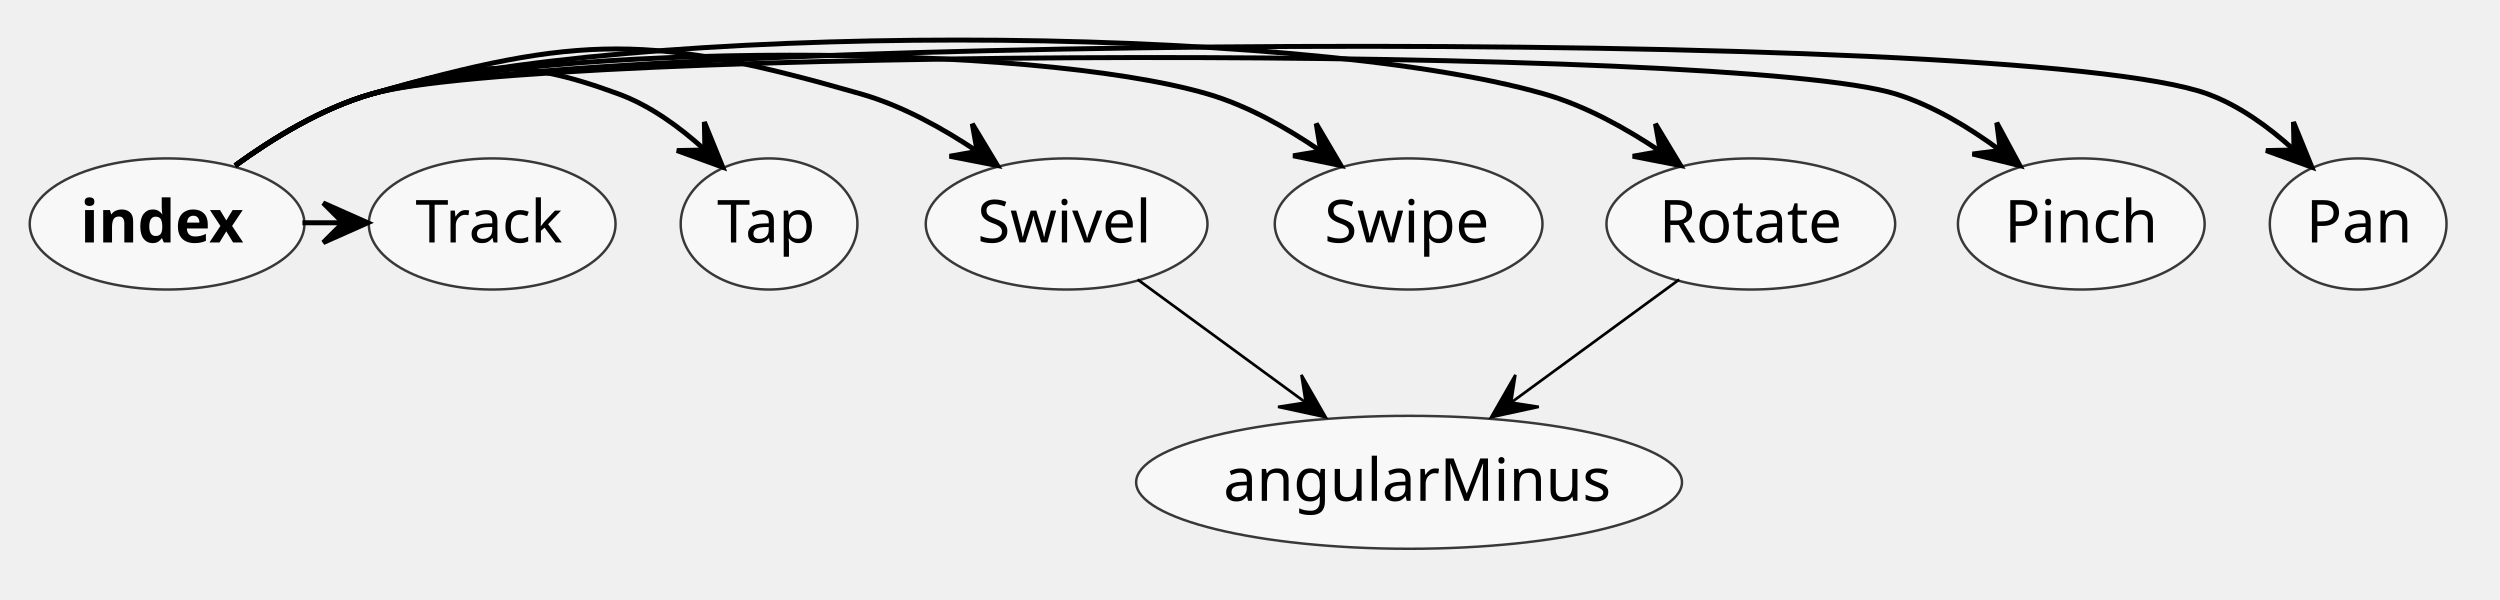
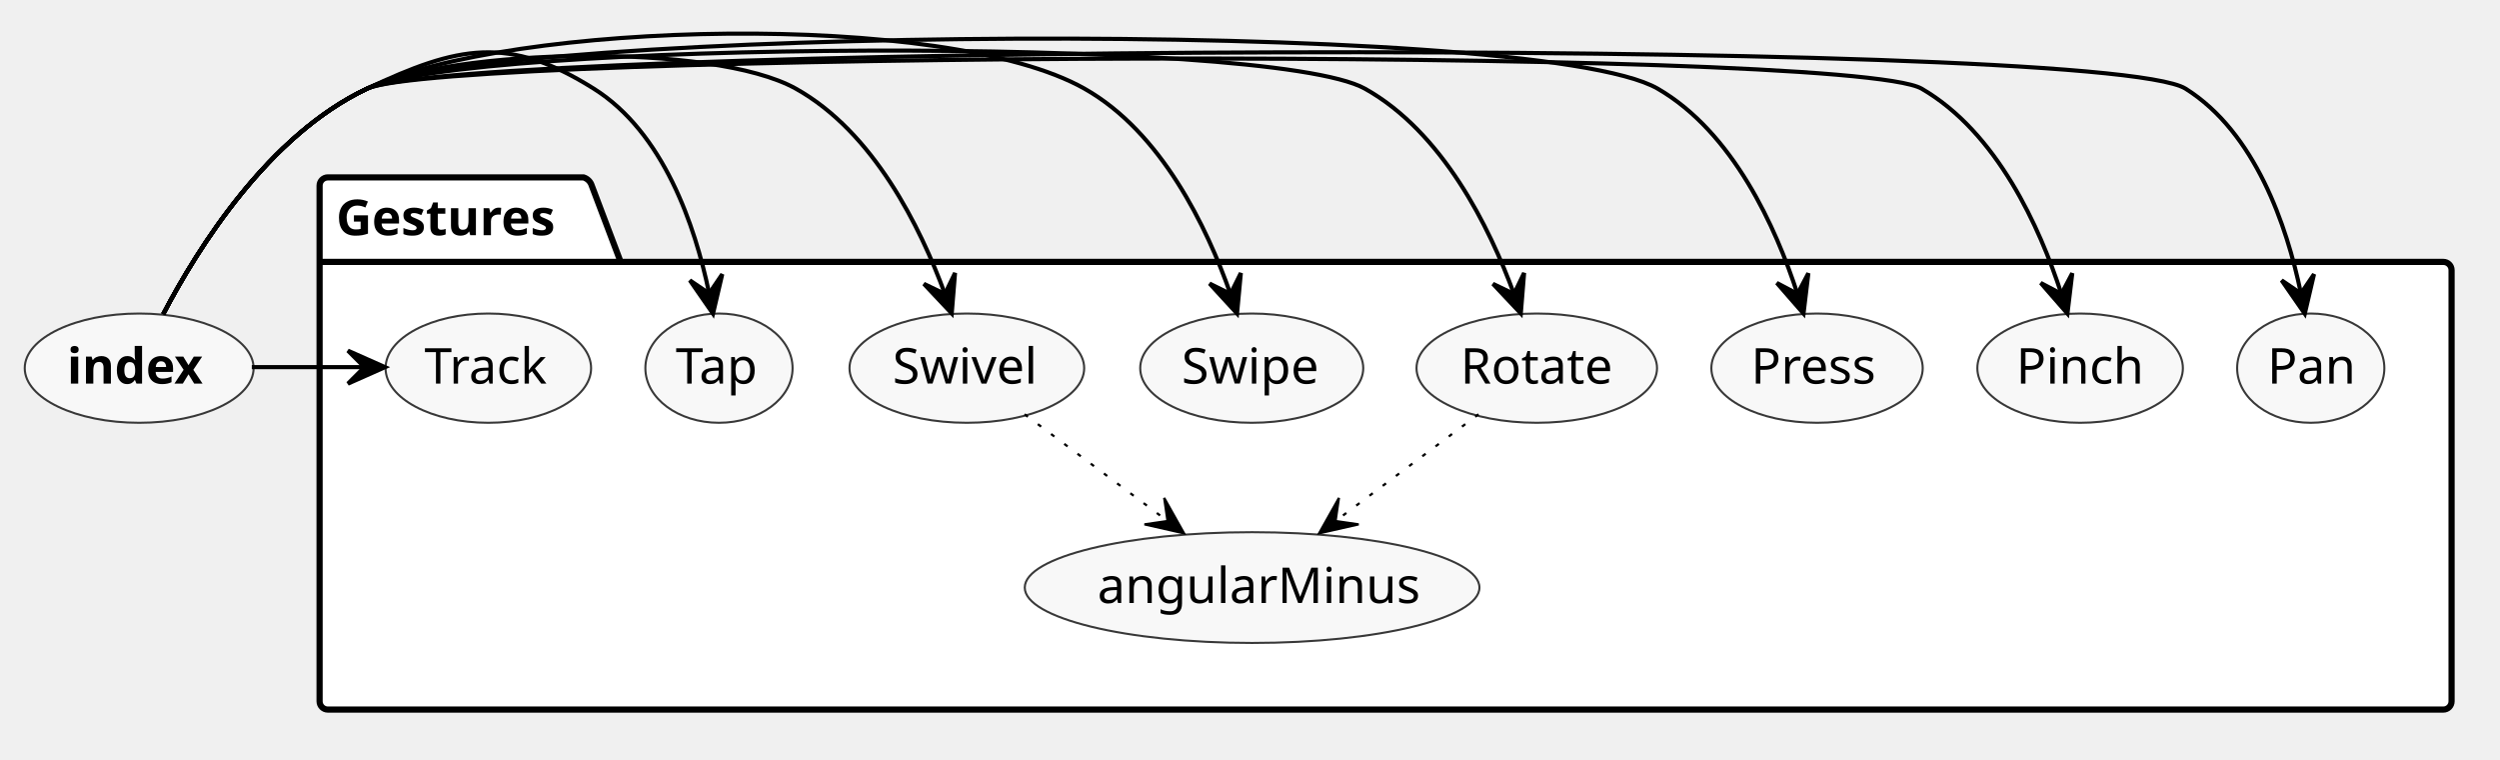
- <svg xmlns="http://www.w3.org/2000/svg" contentScriptType="application/ecmascript" contentStyleType="text/css" height="121px" preserveAspectRatio="none" style="width:505px;height:121px;" version="1.1" viewBox="0 0 505 121" width="505px" zoomAndPan="magnify">
+ <svg xmlns="http://www.w3.org/2000/svg" contentScriptType="application/ecmascript" contentStyleType="text/css" height="184px" preserveAspectRatio="none" style="width:606px;height:184px;" version="1.1" viewBox="0 0 606 184" width="606px" zoomAndPan="magnify">
  <defs />
  <g>
-     <ellipse cx="33.749" cy="45.242" fill="#F8F8F8" rx="27.749" ry="13.242" style="stroke: #383838; stroke-width: 0.5;" />
-     <text fill="#000000" font-family="Tahoma, sans-serif" font-size="12" font-weight="bold" lengthAdjust="spacingAndGlyphs" textLength="35" x="16.249" y="48.984">index</text>
-     <ellipse cx="284.63" cy="97.426" fill="#F8F8F8" rx="55.13" ry="13.426" style="stroke: #383838; stroke-width: 0.5;" />
-     <text fill="#000000" font-family="Tahoma, sans-serif" font-size="12" lengthAdjust="spacingAndGlyphs" textLength="75" x="247.13" y="101.168">angularMinus</text>
-     <ellipse cx="476.349" cy="45.242" fill="#F8F8F8" rx="17.849" ry="13.242" style="stroke: #383838; stroke-width: 0.5;" />
-     <text fill="#000000" font-family="Tahoma, sans-serif" font-size="12" lengthAdjust="spacingAndGlyphs" textLength="21" x="465.849" y="48.984">Pan</text>
-     <ellipse cx="420.42" cy="45.242" fill="#F8F8F8" rx="24.92" ry="13.242" style="stroke: #383838; stroke-width: 0.5;" />
-     <text fill="#000000" font-family="Tahoma, sans-serif" font-size="12" lengthAdjust="spacingAndGlyphs" textLength="31" x="404.92" y="48.984">Pinch</text>
-     <ellipse cx="353.663" cy="45.242" fill="#F8F8F8" rx="29.163" ry="13.242" style="stroke: #383838; stroke-width: 0.5;" />
-     <text fill="#000000" font-family="Tahoma, sans-serif" font-size="12" lengthAdjust="spacingAndGlyphs" textLength="37" x="335.163" y="48.984">Rotate</text>
-     <ellipse cx="284.542" cy="45.242" fill="#F8F8F8" rx="27.042" ry="13.242" style="stroke: #383838; stroke-width: 0.5;" />
-     <text fill="#000000" font-family="Tahoma, sans-serif" font-size="12" lengthAdjust="spacingAndGlyphs" textLength="34" x="267.542" y="48.984">Swipe</text>
-     <ellipse cx="215.456" cy="45.242" fill="#F8F8F8" rx="28.456" ry="13.242" style="stroke: #383838; stroke-width: 0.5;" />
-     <text fill="#000000" font-family="Tahoma, sans-serif" font-size="12" lengthAdjust="spacingAndGlyphs" textLength="36" x="197.456" y="48.984">Swivel</text>
-     <ellipse cx="155.349" cy="45.242" fill="#F8F8F8" rx="17.849" ry="13.242" style="stroke: #383838; stroke-width: 0.5;" />
-     <text fill="#000000" font-family="Tahoma, sans-serif" font-size="12" lengthAdjust="spacingAndGlyphs" textLength="21" x="144.849" y="48.984">Tap</text>
-     <ellipse cx="99.42" cy="45.242" fill="#F8F8F8" rx="24.92" ry="13.242" style="stroke: #383838; stroke-width: 0.5;" />
-     <text fill="#000000" font-family="Tahoma, sans-serif" font-size="12" lengthAdjust="spacingAndGlyphs" textLength="31" x="83.92" y="48.984">Track</text>
-     <path d="M47.514,33.441 C55.139,27.904 65.031,21.865 75,19 C114.619,7.614 407.319,4.75 446,19 C452.325,21.33 458.231,25.62 463.129,30.052 " fill="none" id="&lt;b&gt;index&lt;/b&gt;-Pan" style="stroke: #000000; stroke-width: 1.0;" />
-     <polygon fill="#000000" points="466.993,33.77,463.281,24.647,463.39,30.303,457.734,30.412,466.993,33.77" style="stroke: #000000; stroke-width: 1.0;" />
-     <path d="M47.514,33.441 C55.139,27.904 65.031,21.865 75,19 C107.891,9.548 350.338,8.785 383,19 C390.495,21.344 397.808,25.771 403.956,30.316 " fill="none" id="&lt;b&gt;index&lt;/b&gt;-Pinch" style="stroke: #000000; stroke-width: 1.0;" />
-     <polygon fill="#000000" points="408.015,33.458,403.346,24.786,404.061,30.398,398.449,31.113,408.015,33.458" style="stroke: #000000; stroke-width: 1.0;" />
-     <path d="M47.514,33.441 C55.139,27.904 65.031,21.865 75,19 C125.618,4.453 261.382,4.453 312,19 C320.256,21.372 328.459,25.922 335.365,30.561 " fill="none" id="&lt;b&gt;index&lt;/b&gt;-Rotate" style="stroke: #000000; stroke-width: 1.0;" />
-     <polygon fill="#000000" points="339.486,33.441,334.401,25.007,335.388,30.577,329.818,31.564,339.486,33.441" style="stroke: #000000; stroke-width: 1.0;" />
-     <path d="M47.514,33.441 C55.139,27.904 65.031,21.865 75,19 C111.095,8.627 207.963,8.428 244,19 C251.947,21.331 259.812,25.756 266.467,30.302 " fill="none" id="&lt;b&gt;index&lt;/b&gt;-Swipe" style="stroke: #000000; stroke-width: 1.0;" />
-     <polygon fill="#000000" points="270.867,33.445,265.87,24.958,266.799,30.538,261.219,31.467,270.867,33.445" style="stroke: #000000; stroke-width: 1.0;" />
-     <path d="M47.514,33.441 C55.139,27.904 65.031,21.865 75,19 C117.288,6.847 131.712,6.847 174,19 C182.256,21.372 190.459,25.922 197.365,30.561 " fill="none" id="&lt;b&gt;index&lt;/b&gt;-Swivel" style="stroke: #000000; stroke-width: 1.0;" />
-     <polygon fill="#000000" points="201.486,33.441,196.401,25.007,197.388,30.577,191.818,31.564,201.486,33.441" style="stroke: #000000; stroke-width: 1.0;" />
-     <path d="M47.514,33.441 C55.139,27.904 65.031,21.865 75,19 C96.358,12.862 104.148,11.318 125,19 C131.325,21.33 137.231,25.62 142.129,30.052 " fill="none" id="&lt;b&gt;index&lt;/b&gt;-Tap" style="stroke: #000000; stroke-width: 1.0;" />
-     <polygon fill="#000000" points="145.993,33.77,142.281,24.647,142.39,30.303,136.734,30.412,145.993,33.77" style="stroke: #000000; stroke-width: 1.0;" />
-     <path d="M61.086,45 C63.699,45 66.313,45 68.926,45 " fill="none" id="&lt;b&gt;index&lt;/b&gt;-Track" style="stroke: #000000; stroke-width: 1.0;" />
-     <polygon fill="#000000" points="74.291,45,65.291,41,69.291,45,65.291,49,74.291,45" style="stroke: #000000; stroke-width: 1.0;" />
-     <path d="M339.203,56.464 C329.446,63.605 316.359,73.183 305.433,81.18 " fill="none" id="Rotate-angularMinus" style="stroke: #000000; stroke-width: 0.55;" />
-     <polygon fill="#000000" points="301.208,84.271,310.833,82.184,305.243,81.318,306.108,75.728,301.208,84.271" style="stroke: #000000; stroke-width: 0.55;" />
-     <path d="M229.797,56.464 C239.554,63.605 252.641,73.183 263.567,81.18 " fill="none" id="Swivel-angularMinus" style="stroke: #000000; stroke-width: 0.55;" />
-     <polygon fill="#000000" points="267.792,84.271,262.892,75.728,263.757,81.318,258.167,82.184,267.792,84.271" style="stroke: #000000; stroke-width: 0.55;" />
+     <path d="M79.5,43 L141.5,43 A3,3 0 0 1 143.5,45 L150.5,63.484 L592.5,63.484 A2,2 0 0 1 594.5,65.484 L594.5,170 A2,2 0 0 1 592.5,172 L79.5,172 A2,2 0 0 1 77.5,170 L77.5,45 A2,2 0 0 1 79.5,43 " fill="#FFFFFF" style="stroke: #000000; stroke-width: 1.5;" />
+     <line style="stroke: #000000; stroke-width: 1.5;" x1="77.5" x2="150.5" y1="63.484" y2="63.484" />
+     <text fill="#000000" font-family="Tahoma, sans-serif" font-size="12" font-weight="bold" lengthAdjust="spacingAndGlyphs" textLength="60" x="81.5" y="57.006">Gestures</text>
+     <ellipse cx="303.63" cy="142.426" fill="#F8F8F8" rx="55.13" ry="13.426" style="stroke: #383838; stroke-width: 0.5;" />
+     <text fill="#000000" font-family="Tahoma, sans-serif" font-size="12" lengthAdjust="spacingAndGlyphs" textLength="75" x="266.13" y="146.168">angularMinus</text>
+     <ellipse cx="560.349" cy="89.242" fill="#F8F8F8" rx="17.849" ry="13.242" style="stroke: #383838; stroke-width: 0.5;" />
+     <text fill="#000000" font-family="Tahoma, sans-serif" font-size="12" lengthAdjust="spacingAndGlyphs" textLength="21" x="549.849" y="92.984">Pan</text>
+     <ellipse cx="504.42" cy="89.242" fill="#F8F8F8" rx="24.92" ry="13.242" style="stroke: #383838; stroke-width: 0.5;" />
+     <text fill="#000000" font-family="Tahoma, sans-serif" font-size="12" lengthAdjust="spacingAndGlyphs" textLength="31" x="488.92" y="92.984">Pinch</text>
+     <ellipse cx="440.627" cy="89.242" fill="#F8F8F8" rx="25.627" ry="13.242" style="stroke: #383838; stroke-width: 0.5;" />
+     <text fill="#000000" font-family="Tahoma, sans-serif" font-size="12" lengthAdjust="spacingAndGlyphs" textLength="32" x="424.627" y="92.984">Press</text>
+     <ellipse cx="372.663" cy="89.242" fill="#F8F8F8" rx="29.163" ry="13.242" style="stroke: #383838; stroke-width: 0.5;" />
+     <text fill="#000000" font-family="Tahoma, sans-serif" font-size="12" lengthAdjust="spacingAndGlyphs" textLength="37" x="354.163" y="92.984">Rotate</text>
+     <ellipse cx="303.542" cy="89.242" fill="#F8F8F8" rx="27.042" ry="13.242" style="stroke: #383838; stroke-width: 0.5;" />
+     <text fill="#000000" font-family="Tahoma, sans-serif" font-size="12" lengthAdjust="spacingAndGlyphs" textLength="34" x="286.542" y="92.984">Swipe</text>
+     <ellipse cx="234.456" cy="89.242" fill="#F8F8F8" rx="28.456" ry="13.242" style="stroke: #383838; stroke-width: 0.5;" />
+     <text fill="#000000" font-family="Tahoma, sans-serif" font-size="12" lengthAdjust="spacingAndGlyphs" textLength="36" x="216.456" y="92.984">Swivel</text>
+     <ellipse cx="174.349" cy="89.242" fill="#F8F8F8" rx="17.849" ry="13.242" style="stroke: #383838; stroke-width: 0.5;" />
+     <text fill="#000000" font-family="Tahoma, sans-serif" font-size="12" lengthAdjust="spacingAndGlyphs" textLength="21" x="163.849" y="92.984">Tap</text>
+     <ellipse cx="118.42" cy="89.242" fill="#F8F8F8" rx="24.92" ry="13.242" style="stroke: #383838; stroke-width: 0.5;" />
+     <text fill="#000000" font-family="Tahoma, sans-serif" font-size="12" lengthAdjust="spacingAndGlyphs" textLength="31" x="102.92" y="92.984">Track</text>
+     <ellipse cx="33.749" cy="89.242" fill="#F8F8F8" rx="27.749" ry="13.242" style="stroke: #383838; stroke-width: 0.5;" />
+     <text fill="#000000" font-family="Tahoma, sans-serif" font-size="12" font-weight="bold" lengthAdjust="spacingAndGlyphs" textLength="35" x="16.249" y="92.984">index</text>
+     <path d="M39.588,76.131 C48.069,59.907 65.131,32.776 89,21.5 C111.153,11.035 509.256,8.464 530,21.5 C546.924,32.135 554.54,54.738 557.913,70.856 " fill="none" id="&lt;b&gt;index&lt;/b&gt;-Pan" style="stroke: #000000; stroke-width: 1.0;" />
+     <polygon fill="#000000" points="558.901,76.047,561.146,66.457,557.966,71.135,553.288,67.954,558.901,76.047" style="stroke: #000000; stroke-width: 1.0;" />
+     <path d="M39.588,76.131 C48.069,59.907 65.131,32.776 89,21.5 C107.938,12.554 447.889,10.98 466,21.5 C484.29,32.124 494.617,55.052 499.875,71.229 " fill="none" id="&lt;b&gt;index&lt;/b&gt;-Pinch" style="stroke: #000000; stroke-width: 1.0;" />
+     <polygon fill="#000000" points="501.348,76.011,502.522,66.232,499.877,71.232,494.877,68.587,501.348,76.011" style="stroke: #000000; stroke-width: 1.0;" />
+     <path d="M39.588,76.131 C48.069,59.907 65.131,32.776 89,21.5 C120.446,6.645 371.927,4.032 402,21.5 C420.29,32.124 430.617,55.052 435.875,71.229 " fill="none" id="&lt;b&gt;index&lt;/b&gt;-Press" style="stroke: #000000; stroke-width: 1.0;" />
+     <polygon fill="#000000" points="437.348,76.011,438.522,66.232,435.877,71.232,430.877,68.587,437.348,76.011" style="stroke: #000000; stroke-width: 1.0;" />
+     <path d="M39.588,76.131 C48.069,59.907 65.131,32.776 89,21.5 C113.313,10.015 307.53,8.379 331,21.5 C349.825,32.025 361.158,54.975 367.114,71.184 " fill="none" id="&lt;b&gt;index&lt;/b&gt;-Rotate" style="stroke: #000000; stroke-width: 1.0;" />
+     <polygon fill="#000000" points="368.792,75.977,369.592,66.161,367.139,71.258,362.042,68.805,368.792,75.977" style="stroke: #000000; stroke-width: 1.0;" />
+     <path d="M39.588,76.131 C48.069,59.907 65.131,32.776 89,21.5 C123.962,4.984 229.352,2.449 263,21.5 C281.645,32.057 292.643,55 298.367,71.199 " fill="none" id="&lt;b&gt;index&lt;/b&gt;-Swipe" style="stroke: #000000; stroke-width: 1.0;" />
+     <polygon fill="#000000" points="299.977,75.988,300.902,66.183,298.384,71.249,293.318,68.731,299.977,75.988" style="stroke: #000000; stroke-width: 1.0;" />
+     <path d="M39.588,76.131 C48.069,59.907 65.131,32.776 89,21.5 C109.897,11.628 172.827,10.222 193,21.5 C211.825,32.025 223.158,54.975 229.114,71.184 " fill="none" id="&lt;b&gt;index&lt;/b&gt;-Swivel" style="stroke: #000000; stroke-width: 1.0;" />
+     <polygon fill="#000000" points="230.792,75.977,231.592,66.161,229.139,71.258,224.042,68.805,230.792,75.977" style="stroke: #000000; stroke-width: 1.0;" />
+     <path d="M39.588,76.131 C48.069,59.907 65.131,32.776 89,21.5 C111.102,11.059 123.303,8.494 144,21.5 C160.924,32.135 168.54,54.738 171.913,70.856 " fill="none" id="&lt;b&gt;index&lt;/b&gt;-Tap" style="stroke: #000000; stroke-width: 1.0;" />
+     <polygon fill="#000000" points="172.901,76.047,175.147,66.457,171.965,71.135,167.288,67.954,172.901,76.047" style="stroke: #000000; stroke-width: 1.0;" />
+     <path d="M61.059,89 C70.146,89 79.233,89 88.321,89 " fill="none" id="&lt;b&gt;index&lt;/b&gt;-Track" style="stroke: #000000; stroke-width: 1.0;" />
+     <polygon fill="#000000" points="93.369,89,84.369,85,88.369,89,84.369,93,93.369,89" style="stroke: #000000; stroke-width: 1.0;" />
+     <path d="M358.537,100.422 C348.664,107.791 335.263,117.793 324.156,126.082 " fill="none" id="Rotate-angularMinus" style="stroke: #000000; stroke-width: 0.55; stroke-dasharray: 1.0,3.0;" />
+     <polygon fill="#000000" points="319.868,129.283,329.473,127.106,323.875,126.293,324.689,120.695,319.868,129.283" style="stroke: #000000; stroke-width: 0.55;" />
+     <path d="M248.463,100.422 C258.336,107.791 271.737,117.793 282.844,126.082 " fill="none" id="Swivel-angularMinus" style="stroke: #000000; stroke-width: 0.55; stroke-dasharray: 1.0,3.0;" />
+     <polygon fill="#000000" points="287.132,129.283,282.311,120.695,283.125,126.293,277.527,127.106,287.132,129.283" style="stroke: #000000; stroke-width: 0.55;" />
  </g>
</svg>
